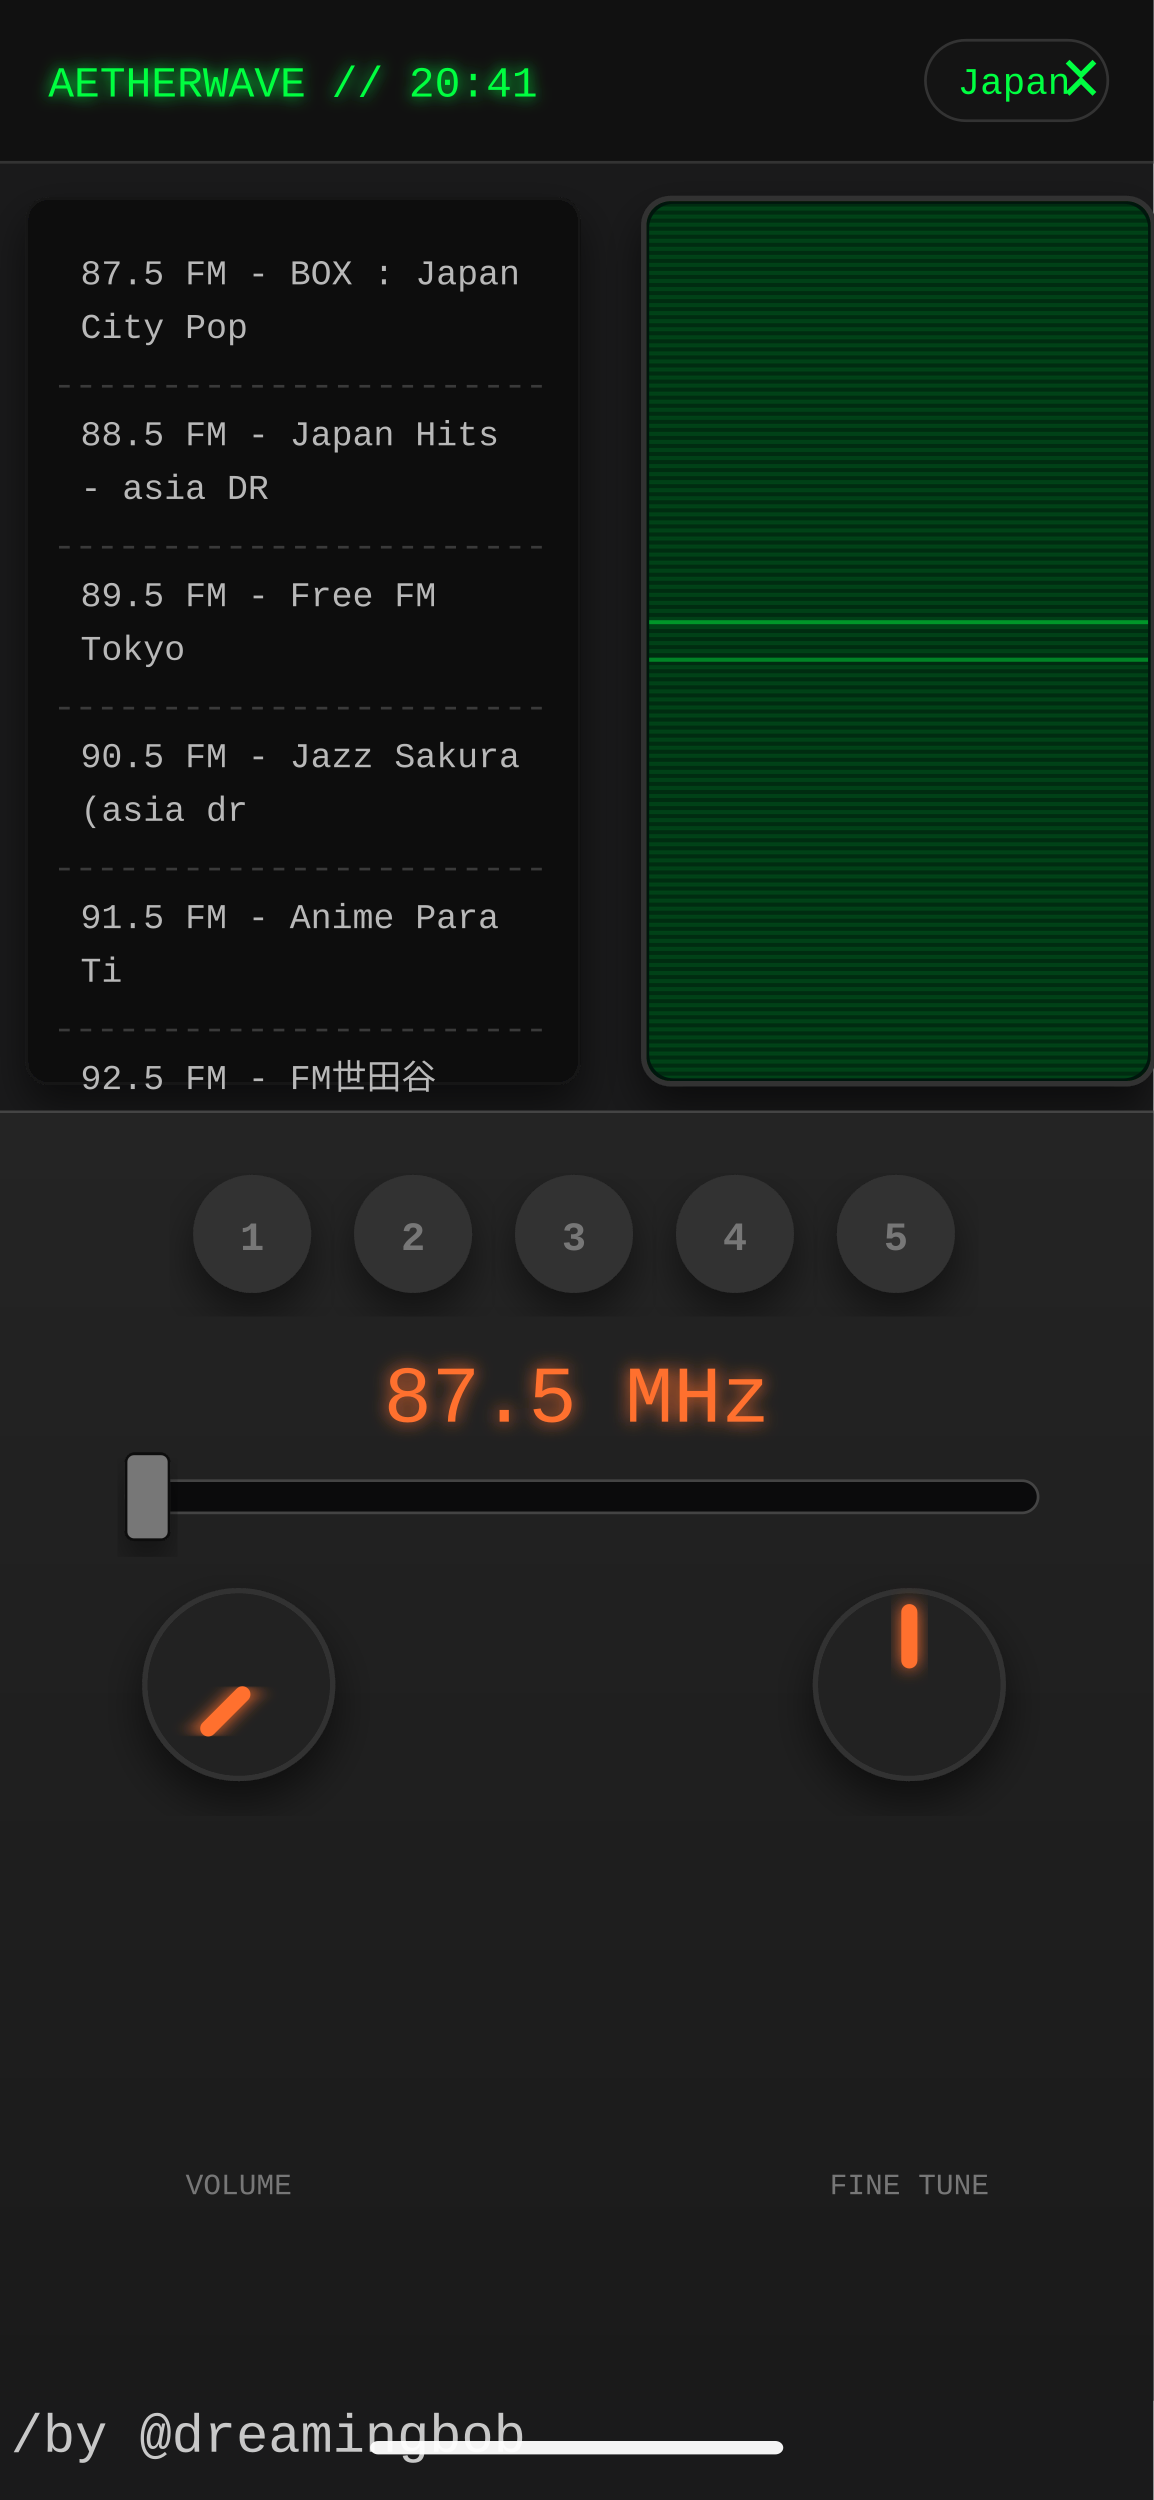
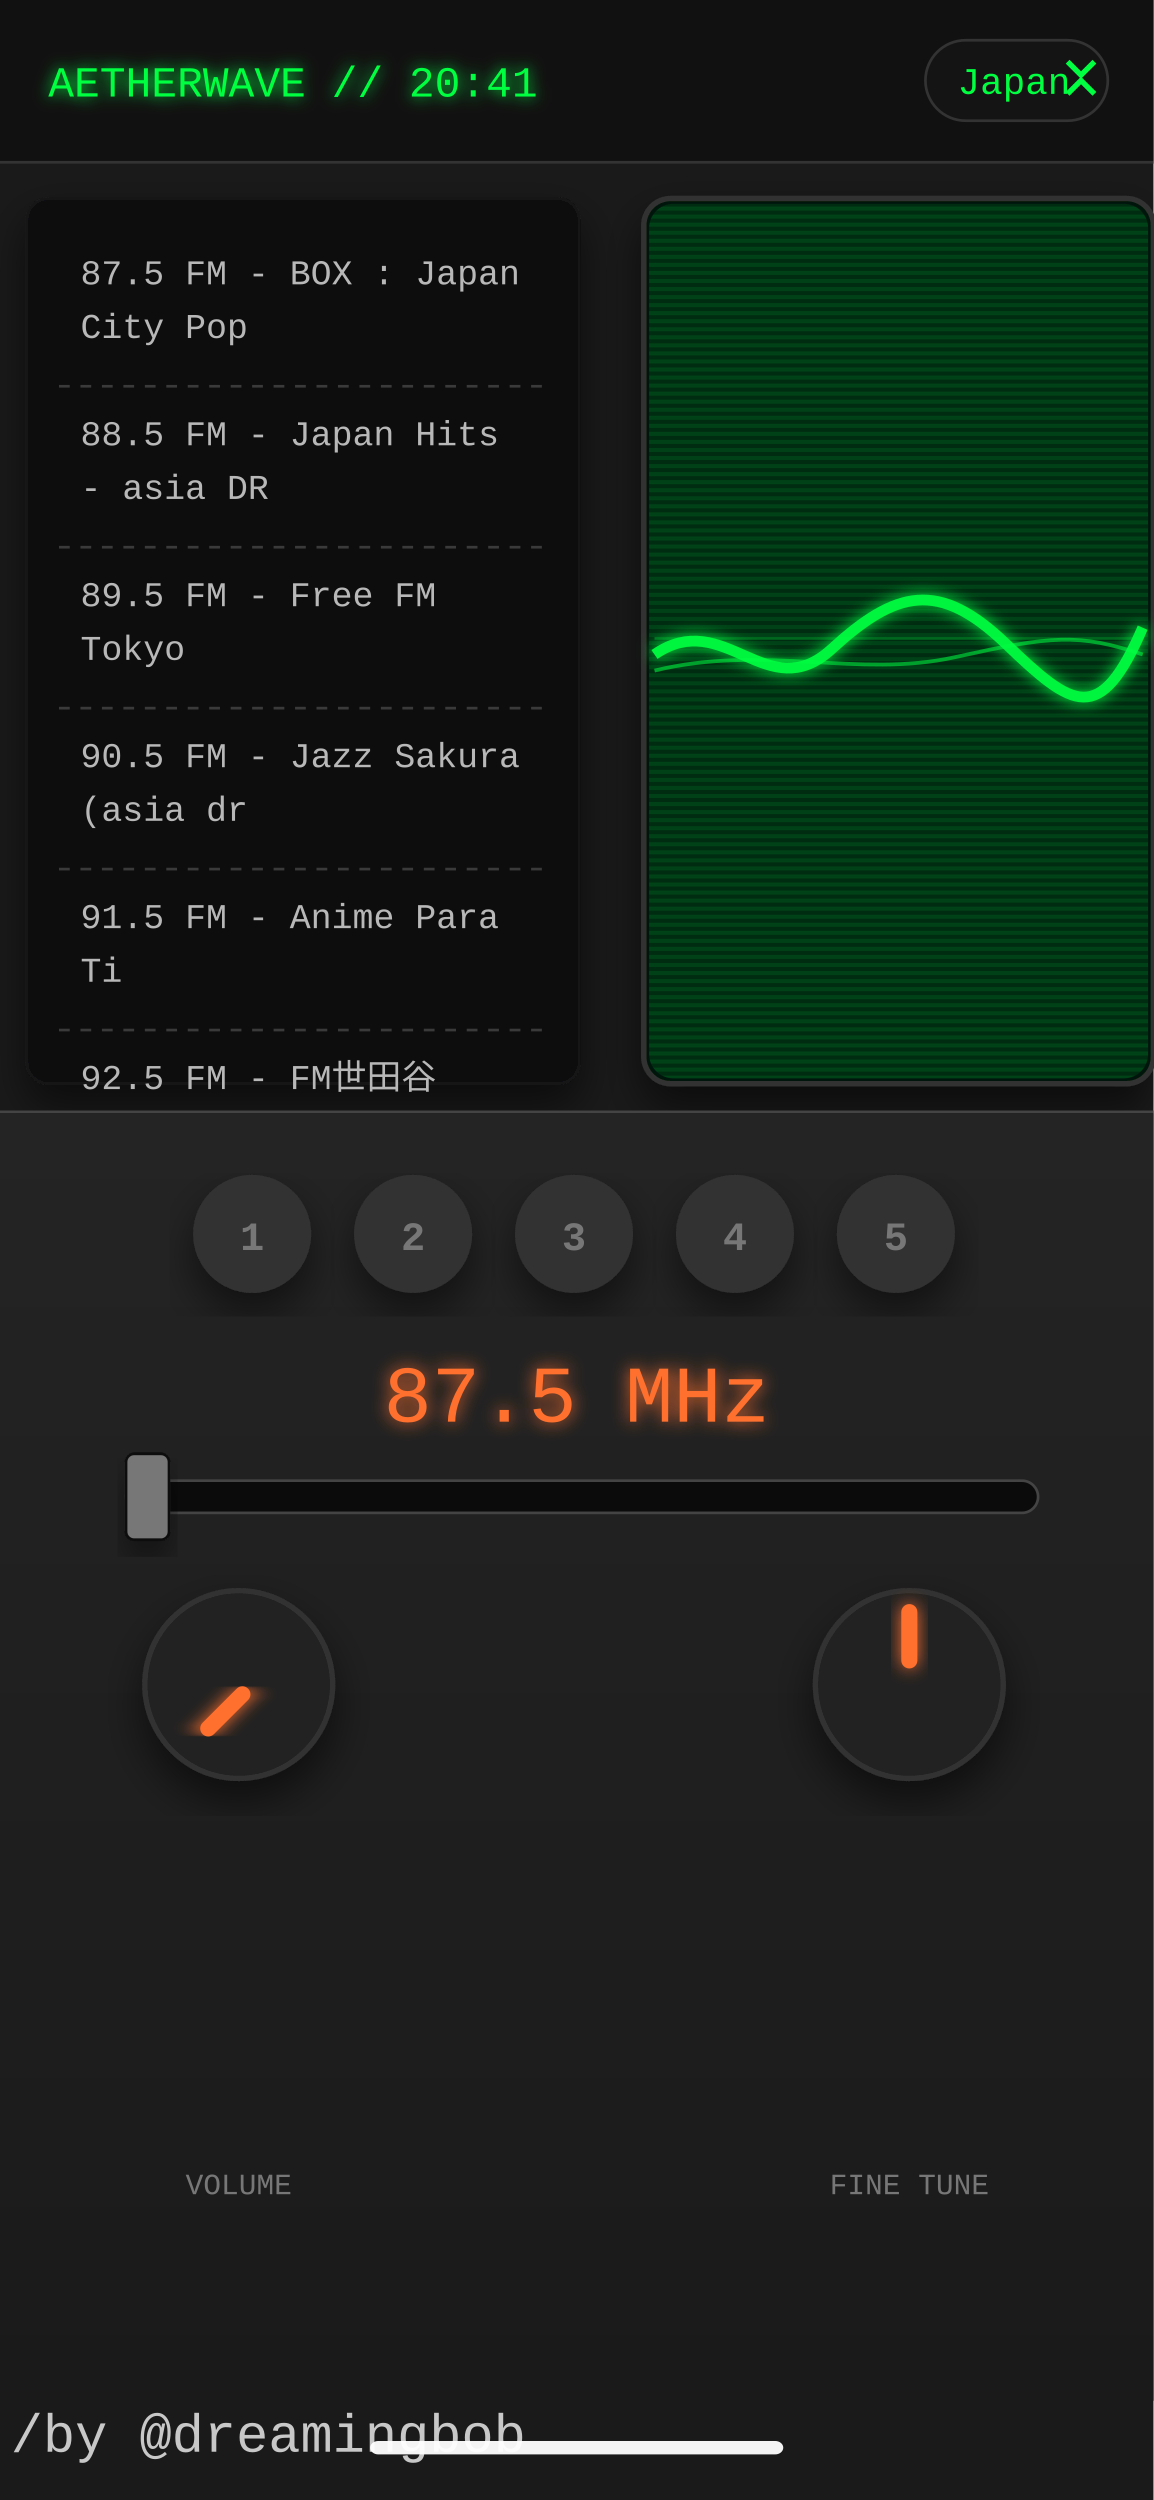
<svg xmlns="http://www.w3.org/2000/svg" width="430" height="932" viewBox="0 0 430 932" role="img" aria-label="Actual mobile preview of the original radio page">
  <defs>
    <linearGradient id="deck" x1="0" y1="0" x2="0" y2="1">
      <stop offset="0" stop-color="#242424" />
      <stop offset="1" stop-color="#1a1a1a" />
    </linearGradient>
    <filter id="greenGlow" x="-60%" y="-60%" width="220%" height="220%">
      <feGaussianBlur stdDeviation="2.8" result="b" />
      <feMerge>
        <feMergeNode in="b" />
        <feMergeNode in="SourceGraphic" />
      </feMerge>
    </filter>
    <filter id="orangeGlow" x="-60%" y="-60%" width="220%" height="220%">
      <feGaussianBlur stdDeviation="3.2" result="b" />
      <feMerge>
        <feMergeNode in="b" />
        <feMergeNode in="SourceGraphic" />
      </feMerge>
    </filter>
    <filter id="shadow" x="-20%" y="-20%" width="140%" height="140%">
      <feDropShadow dx="0" dy="8" stdDeviation="8" flood-color="#000" flood-opacity="0.55" />
    </filter>
    <pattern id="scan" width="3" height="3" patternUnits="userSpaceOnUse">
      <rect width="3" height="1.5" fill="rgba(0,255,65,0.08)" />
      <rect y="1.5" width="3" height="1.5" fill="rgba(0,0,0,0.25)" />
    </pattern>
  </defs>
  <rect width="430" height="932" fill="#1a1a1b" />
  <rect x="0" y="0" width="430" height="60" fill="#111" />
  <text x="18" y="36" font-family="Courier New, monospace" font-size="16" fill="#00ff41" filter="url(#greenGlow)">AETHERWAVE // 20:41</text>
  <rect x="345" y="15" width="68" height="30" rx="15" fill="#141414" stroke="#333" />
  <text x="357" y="35" font-family="Courier New, monospace" font-size="14" fill="#00ff41">Japan</text>
  <path d="M398 23 l5 5 l5 -5 M398 35 l5 -5 l5 5" fill="none" stroke="#00ff41" stroke-width="2" />
  <rect x="0" y="60" width="430" height="1" fill="#333" />
  <g transform="translate(10 74)">
    <rect x="0" y="0" width="206" height="330" rx="8" fill="#0f0f10" stroke="#191919" filter="url(#shadow)" />
    <g font-family="Courier New, monospace" font-size="13" fill="#b8b8b8">
      <text x="20" y="32">87.5 FM - BOX : Japan</text>
      <text x="20" y="52">City Pop</text>
      <line x1="12" y1="70" x2="196" y2="70" stroke="#3a3a3a" stroke-dasharray="4 4" />
      <text x="20" y="92">88.5 FM - Japan Hits</text>
      <text x="20" y="112">- asia DR</text>
      <line x1="12" y1="130" x2="196" y2="130" stroke="#3a3a3a" stroke-dasharray="4 4" />
      <text x="20" y="152">89.5 FM - Free FM</text>
      <text x="20" y="172">Tokyo</text>
      <line x1="12" y1="190" x2="196" y2="190" stroke="#3a3a3a" stroke-dasharray="4 4" />
      <text x="20" y="212">90.5 FM - Jazz Sakura</text>
      <text x="20" y="232">(asia dr</text>
      <line x1="12" y1="250" x2="196" y2="250" stroke="#3a3a3a" stroke-dasharray="4 4" />
      <text x="20" y="272">91.5 FM - Anime Para</text>
      <text x="20" y="292">Ti</text>
      <line x1="12" y1="310" x2="196" y2="310" stroke="#3a3a3a" stroke-dasharray="4 4" />
      <text x="20" y="332">92.5 FM - FM世田谷</text>
    </g>
    <rect x="230" y="0" width="190" height="330" rx="10" fill="#041907" stroke="#333" stroke-width="2" filter="url(#shadow)" />
    <rect x="232" y="2" width="186" height="326" rx="9" fill="url(#scan)" />
    <rect x="232" y="2" width="186" height="326" rx="9" fill="#00ff41" opacity="0.12" />
-     <path d="M232 165 L418 165" stroke="#00ff41" stroke-width="4" opacity="0.95" filter="url(#greenGlow)" />
-     <path d="M232 158 L418 158" stroke="#00ff41" stroke-width="1.5" opacity="0.5" />
-     <path d="M232 172 L418 172" stroke="#00ff41" stroke-width="1.5" opacity="0.35" />
+     <path d="M234 170 C260 152,276 190,300 168 S340 142,365 166 S400 197,416 160" fill="none" stroke="#00ff41" stroke-width="4" opacity="0.95" filter="url(#greenGlow)" />
+     <path d="M234 176 C275 166,310 179,346 171 S392 162,416 170" fill="none" stroke="#00ff41" stroke-width="1.4" opacity="0.55" />
+     <path d="M234 164 L416 164" stroke="#00ff41" stroke-width="1" opacity="0.28" />
  </g>
  <rect x="0" y="414" width="430" height="1" fill="#444" />
  <rect x="0" y="415" width="430" height="480" fill="url(#deck)" />
  <circle cx="94" cy="460" r="22" fill="#333" opacity="0.95" filter="url(#shadow)" />
  <circle cx="154" cy="460" r="22" fill="#333" opacity="0.95" filter="url(#shadow)" />
  <circle cx="214" cy="460" r="22" fill="#333" opacity="0.95" filter="url(#shadow)" />
  <circle cx="274" cy="460" r="22" fill="#333" opacity="0.95" filter="url(#shadow)" />
  <circle cx="334" cy="460" r="22" fill="#333" opacity="0.95" filter="url(#shadow)" />
  <g font-family="Courier New, monospace" font-size="15" font-weight="700" fill="#777" text-anchor="middle">
    <text x="94" y="466">1</text>
    <text x="154" y="466">2</text>
    <text x="214" y="466">3</text>
    <text x="274" y="466">4</text>
    <text x="334" y="466">5</text>
  </g>
  <text x="215" y="530" text-anchor="middle" font-family="Courier New, monospace" font-size="30" fill="#ff702e" filter="url(#orangeGlow)">87.5 MHz</text>
  <rect x="47" y="552" width="340" height="12" rx="6" fill="#0b0b0c" stroke="#444" />
  <rect x="47" y="542" width="16" height="32" rx="3" fill="#777" stroke="#111" filter="url(#shadow)" />
  <circle cx="89" cy="628" r="35" fill="#202020" stroke="#333" stroke-width="2" filter="url(#shadow)" />
  <rect x="72" y="635" width="24" height="6" rx="3" fill="#ff702e" transform="rotate(-45 84 638)" filter="url(#orangeGlow)" />
  <circle cx="339" cy="628" r="35" fill="#202020" stroke="#333" stroke-width="2" filter="url(#shadow)" />
  <rect x="336" y="598" width="6" height="24" rx="3" fill="#ff702e" filter="url(#orangeGlow)" />
  <text x="89" y="818" text-anchor="middle" font-family="Courier New, monospace" font-size="11" fill="#777">VOLUME</text>
  <text x="339" y="818" text-anchor="middle" font-family="Courier New, monospace" font-size="11" fill="#777">FINE TUNE</text>
  <text x="4" y="914" font-family="Courier New, monospace" font-size="20" fill="#c8c8c8">/by @dreamingbob</text>
  <rect x="138" y="910" width="154" height="5" rx="3" fill="#fff" opacity="0.95" />
</svg>
